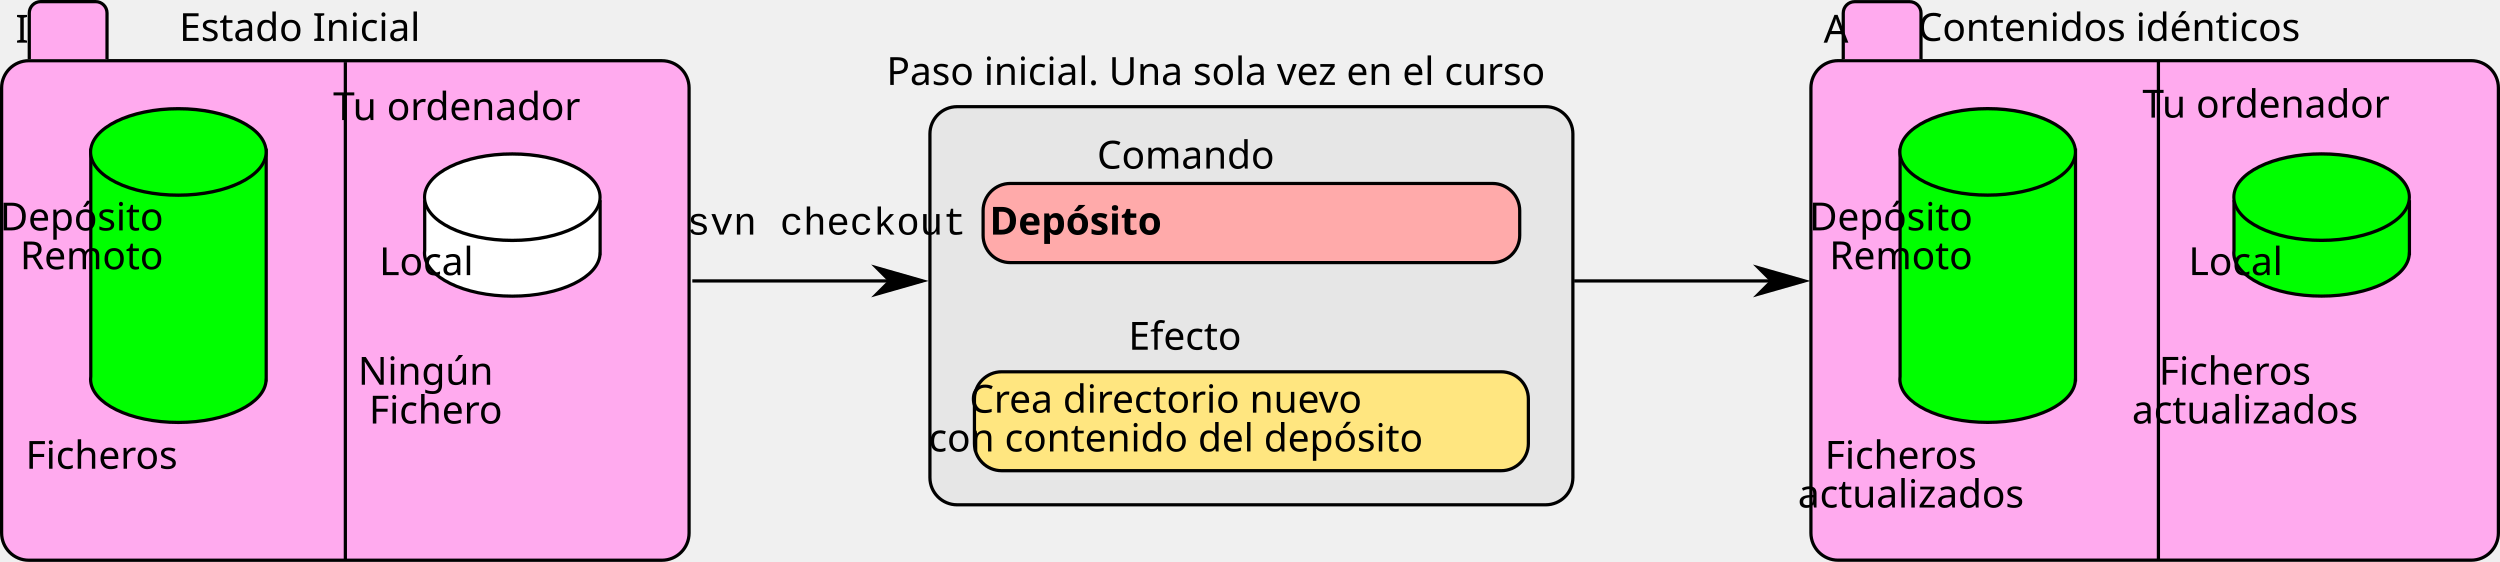
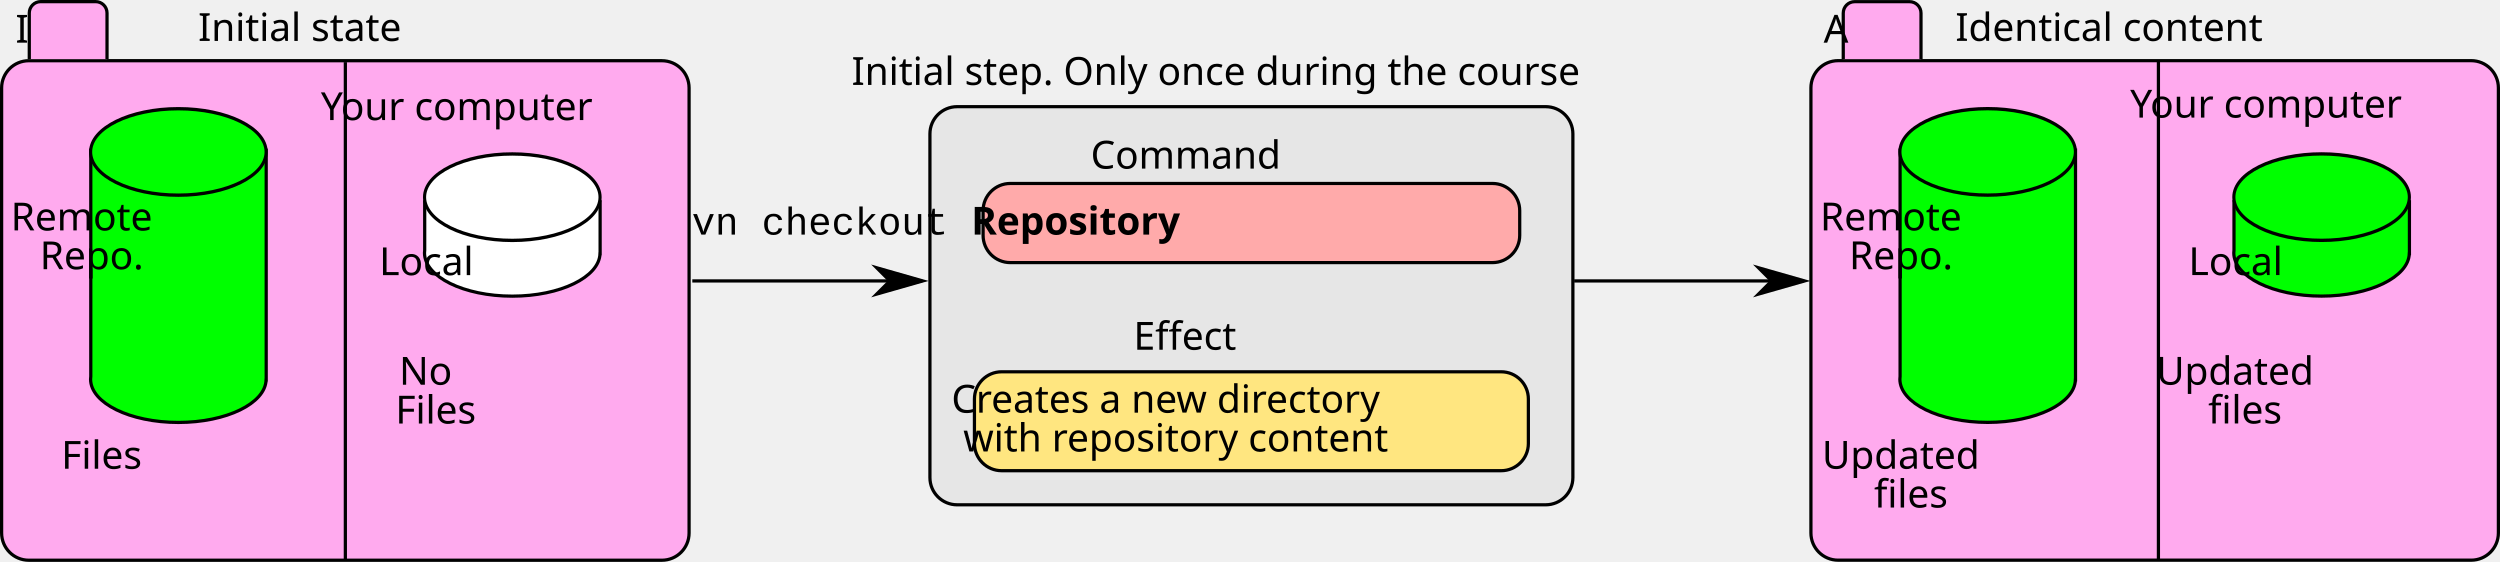
<svg xmlns="http://www.w3.org/2000/svg" width="773.127" height="173.754" id="svg2425" version="1.0">
  <defs id="defs2427">
    <marker orient="auto" refY="0" refX="0" id="Arrow1Lend" style="overflow:visible">
      <path id="path3240" d="M 0,0 L 5,-5 L -12.5,0 L 5,5 L 0,0 z " style="fill-rule:evenodd;stroke:#000000;stroke-width:1pt;marker-start:none" transform="matrix(-0.8,0,0,-0.8,-10,0)" />
    </marker>
  </defs>
  <g id="layer1" transform="translate(-28.03055,-214.5457)">
    <g id="g3754" transform="translate(13.19886,187.2748)">
      <text id="text3537" y="53.532" x="401.742" style="font-size:12px;font-style:normal;font-variant:normal;font-weight:normal;font-stretch:normal;text-align:center;line-height:100%;writing-mode:lr-tb;text-anchor:middle;fill:#000000;fill-opacity:1;stroke:none;stroke-width:1px;stroke-linecap:butt;stroke-linejoin:miter;stroke-opacity:1;font-family:Verdana" xml:space="preserve">
-         <tspan y="53.532" x="401.742" id="tspan3539">Paso inicial. Una sola vez en el curso</tspan>
+         <tspan y="53.532" x="401.742" id="tspan3539">Initial step. Only once during the course</tspan>
      </text>
      <g id="g3735">
        <rect style="opacity:1;fill:#e6e6e6;fill-opacity:1;fill-rule:nonzero;stroke:#000000;stroke-width:1;stroke-linecap:butt;stroke-linejoin:miter;stroke-miterlimit:4;stroke-dasharray:none;stroke-dashoffset:0;stroke-opacity:1" id="rect3716" width="198.833" height="123.124" x="302.413" y="60.258" rx="8.412" ry="8.412" />
        <g id="g3718">
          <g id="g3699">
            <rect ry="8.412" y="84.007" x="318.855" height="24.472" width="165.949" id="rect3468" style="fill:#ffaaaa;fill-opacity:1;fill-rule:nonzero;stroke:#000000;stroke-width:1;stroke-linecap:butt;stroke-linejoin:miter;stroke-miterlimit:4;stroke-dasharray:none;stroke-dashoffset:0;stroke-opacity:1" rx="8.412" />
            <text id="text3470" y="79.419" x="401.807" style="font-size:12px;font-style:normal;font-variant:normal;font-weight:normal;font-stretch:normal;text-align:center;line-height:100%;writing-mode:lr-tb;text-anchor:middle;fill:#000000;fill-opacity:1;stroke:none;stroke-width:1px;stroke-linecap:butt;stroke-linejoin:miter;stroke-opacity:1;font-family:Verdana" xml:space="preserve">
-               <tspan y="79.419" x="401.807" id="tspan3472">Comando</tspan>
+               <tspan y="79.419" x="401.807" id="tspan3472">Command</tspan>
            </text>
            <text xml:space="preserve" style="font-size:12px;font-style:normal;font-variant:normal;font-weight:normal;font-stretch:normal;text-align:center;line-height:100%;writing-mode:lr-tb;text-anchor:middle;fill:#000000;fill-opacity:1;stroke:none;stroke-width:1px;stroke-linecap:butt;stroke-linejoin:miter;stroke-opacity:1;font-family:Courier New" x="401.487" y="99.823" id="text2253">
-               <tspan id="tspan2255" x="401.487" y="99.823">svn checkout <tspan style="font-weight:bold;font-family:Verdana" id="tspan2257">Depósito</tspan>
+               <tspan id="tspan2255" x="401.487" y="99.823">svn checkout <tspan style="font-weight:bold;font-family:Verdana" id="tspan2257">Repository</tspan>
              </tspan>
            </text>
          </g>
          <g transform="translate(8.000002,0)" id="g3707">
            <g transform="translate(190.4084,-278.3613)" id="g3456">
              <rect rx="8.412" style="opacity:1;fill:#ffe680;fill-opacity:1;fill-rule:nonzero;stroke:#000000;stroke-width:1;stroke-linecap:butt;stroke-linejoin:miter;stroke-miterlimit:4;stroke-dasharray:none;stroke-dashoffset:0;stroke-opacity:1" id="rect3454" width="171.302" height="30.59" x="117.77" y="420.608" ry="8.412" />
              <text xml:space="preserve" style="font-size:12px;font-style:normal;font-variant:normal;font-weight:normal;font-stretch:normal;text-align:center;line-height:100%;writing-mode:lr-tb;text-anchor:middle;fill:#000000;fill-opacity:1;stroke:none;stroke-width:1px;stroke-linecap:butt;stroke-linejoin:miter;stroke-opacity:1;font-family:Verdana" x="203.427" y="433.255" id="text3448">
-                 <tspan id="tspan3450" x="203.427" y="433.255">Crea directorio nuevo</tspan>
-                 <tspan x="203.427" y="445.255" id="tspan3452">con contenido del depósito</tspan>
+                 <tspan id="tspan3450" x="203.427" y="433.255">Creates a new directory</tspan>
+                 <tspan x="203.427" y="445.255" id="tspan3452">with repository content</tspan>
              </text>
            </g>
            <text xml:space="preserve" style="font-size:12px;font-style:normal;font-variant:normal;font-weight:normal;font-stretch:normal;text-align:center;line-height:100%;writing-mode:lr-tb;text-anchor:middle;fill:#000000;fill-opacity:1;stroke:none;stroke-width:1px;stroke-linecap:butt;stroke-linejoin:miter;stroke-opacity:1;font-family:Verdana" x="393.557" y="135.419" id="text3695">
-               <tspan id="tspan3697" x="393.557" y="135.419">Efecto</tspan>
+               <tspan id="tspan3697" x="393.557" y="135.419">Effect</tspan>
            </text>
          </g>
        </g>
      </g>
    </g>
    <path style="fill:none;fill-rule:evenodd;stroke:#000000;stroke-width:1px;stroke-linecap:butt;stroke-linejoin:miter;marker-end:url(#Arrow1Lend);stroke-opacity:1" d="M 514.833,301.423 L 585.967,301.423" id="path6728" />
    <g id="g2788" transform="translate(-587.3312,2.983005)">
      <g transform="translate(599.7465,199.7536)" id="g4030">
        <g id="g3955" transform="translate(4.584533,0)">
          <rect ry="8.412" rx="8.412" y="30.585" x="11.531" height="154.478" width="212.598" id="rect3505" style="fill:#ffaaee;fill-opacity:1;fill-rule:nonzero;stroke:#000000;stroke-width:1;stroke-linecap:butt;stroke-linejoin:miter;stroke-miterlimit:4;stroke-dasharray:none;stroke-dashoffset:0;stroke-opacity:1" />
          <g id="g3934">
            <g id="g3889" transform="translate(8,0)">
              <g transform="translate(-84.23934,-208.3613)" id="g3442">
                <path style="opacity:1;fill:#00ff00;fill-opacity:1;fill-rule:nonzero;stroke:#000000;stroke-width:1;stroke-linecap:butt;stroke-linejoin:miter;stroke-miterlimit:4;stroke-dasharray:none;stroke-dashoffset:0;stroke-opacity:1" d="M 115.344,266.625 L 115.344,336.562 C 115.306,336.851 115.281,337.144 115.281,337.438 C 115.281,344.817 127.456,350.813 142.438,350.812 C 157.27,350.812 169.325,344.935 169.562,337.656 L 169.594,337.656 L 169.594,266.625 L 115.344,266.625 z " id="rect2188" />
                <path style="opacity:1;fill:#00ff00;fill-opacity:1;fill-rule:nonzero;stroke:#000000;stroke-width:1.034;stroke-linecap:butt;stroke-linejoin:miter;stroke-miterlimit:4;stroke-dasharray:none;stroke-dashoffset:0;stroke-opacity:1" id="path2190" d="M 171.89 280.754 A 29.03 13.369 0 1 1  113.83,280.754 A 29.03 13.369 0 1 1  171.89 280.754 z" transform="matrix(0.9348717,0,0,1,8.873327,-13.59485)" />
                <text xml:space="preserve" style="font-size:12px;font-style:normal;font-variant:normal;font-weight:normal;font-stretch:normal;text-align:center;line-height:100%;writing-mode:lr-tb;text-anchor:middle;fill:#000000;fill-opacity:1;stroke:none;stroke-width:1px;stroke-linecap:butt;stroke-linejoin:miter;stroke-opacity:1;font-family:Verdana" x="142.157" y="291.431" id="text2225">
-                   <tspan id="tspan2227" x="142.157" y="291.431">Depósito</tspan>
-                   <tspan x="142.157" y="303.431" id="tspan3980">Remoto</tspan>
+                   <tspan x="142.157" y="291.431" id="tspan3980">Remote</tspan>
+                   <tspan x="142.157" y="303.431" id="tspan2492">Repo.</tspan>
                </text>
              </g>
              <text id="text3869" y="156.772" x="57.861" style="font-size:12px;font-style:normal;font-variant:normal;font-weight:normal;font-stretch:normal;text-align:center;line-height:100%;writing-mode:lr-tb;text-anchor:middle;fill:#000000;fill-opacity:1;stroke:none;stroke-width:1px;stroke-linecap:butt;stroke-linejoin:miter;stroke-opacity:1;font-family:Verdana" xml:space="preserve">
-                 <tspan y="156.772" x="57.861" id="tspan3871">Ficheros</tspan>
+                 <tspan y="156.772" x="57.861" id="tspan3871">Files</tspan>
              </text>
            </g>
            <g id="g3879" transform="translate(0,7.468017)">
              <g transform="translate(-124.2393,-228.8839)" id="g3436">
                <path id="path2229" d="M 266.607,295.629 L 266.607,310.562 C 266.569,310.851 266.545,311.144 266.545,311.438 C 266.545,318.817 278.72,324.813 293.701,324.812 C 308.534,324.812 320.588,318.935 320.826,311.656 L 320.857,311.656 L 320.857,295.629 L 266.607,295.629 z " style="fill:#ffffff;fill-opacity:1;fill-rule:nonzero;stroke:#000000;stroke-width:1;stroke-linecap:butt;stroke-linejoin:miter;stroke-miterlimit:4;stroke-dasharray:none;stroke-dashoffset:0;stroke-opacity:1" />
                <path transform="matrix(0.9348717,0,0,1,160.1453,13.45045)" d="M 171.89 280.754 A 29.03 13.369 0 1 1  113.83,280.754 A 29.03 13.369 0 1 1  171.89 280.754 z" id="path2231" style="fill:#ffffff;fill-opacity:1;fill-rule:nonzero;stroke:#000000;stroke-width:1.034;stroke-linecap:butt;stroke-linejoin:miter;stroke-miterlimit:4;stroke-dasharray:none;stroke-dashoffset:0;stroke-opacity:1" />
                <text id="text2233" y="318.314" x="293.645" style="font-size:12px;font-style:normal;font-variant:normal;font-weight:normal;font-stretch:normal;text-align:center;line-height:100%;writing-mode:lr-tb;text-anchor:middle;fill:#000000;fill-opacity:1;stroke:none;stroke-width:1px;stroke-linecap:butt;stroke-linejoin:miter;stroke-opacity:1;font-family:Verdana" xml:space="preserve">
                  <tspan y="318.314" x="293.645" id="tspan2235">Local</tspan>
                </text>
              </g>
              <text id="text3873" y="123.314" x="169.189" style="font-size:12px;font-style:normal;font-variant:normal;font-weight:normal;font-stretch:normal;text-align:center;line-height:100%;writing-mode:lr-tb;text-anchor:middle;fill:#000000;fill-opacity:1;stroke:none;stroke-width:1px;stroke-linecap:butt;stroke-linejoin:miter;stroke-opacity:1;font-family:Verdana" xml:space="preserve">
-                 <tspan y="123.314" x="169.189" id="tspan3875">Ningún</tspan>
-                 <tspan id="tspan3877" y="135.314" x="169.189">Fichero</tspan>
+                 <tspan y="123.314" x="169.189" id="tspan3875">No</tspan>
+                 <tspan id="tspan3877" y="135.314" x="169.189">Files</tspan>
              </text>
            </g>
          </g>
          <path id="path6732" d="M 117.83,31.021 L 117.83,184.967" style="fill:none;fill-rule:evenodd;stroke:#000000;stroke-width:1px;stroke-linecap:butt;stroke-linejoin:miter;stroke-opacity:1" />
          <text id="text6875" y="48.944" x="169.444" style="font-size:12px;font-style:normal;font-variant:normal;font-weight:normal;font-stretch:normal;text-align:center;line-height:100%;writing-mode:lr-tb;text-anchor:middle;fill:#000000;fill-opacity:1;stroke:none;stroke-width:1px;stroke-linecap:butt;stroke-linejoin:miter;stroke-opacity:1;font-family:Verdana" xml:space="preserve">
-             <tspan y="48.944" x="169.444" id="tspan6877">Tu ordenador</tspan>
+             <tspan y="48.944" x="169.444" id="tspan6877">Your computer</tspan>
          </text>
        </g>
        <text xml:space="preserve" style="font-size:12px;font-style:normal;font-variant:normal;font-weight:normal;font-stretch:normal;text-align:center;line-height:100%;writing-mode:lr-tb;text-anchor:middle;fill:#000000;fill-opacity:1;stroke:none;stroke-width:1px;stroke-linecap:butt;stroke-linejoin:miter;stroke-opacity:1;font-family:Verdana" x="122.359" y="24.472" id="text3976">
-           <tspan id="tspan3978" x="122.359" y="24.472">Estado Inicial</tspan>
+           <tspan id="tspan3978" x="122.359" y="24.472">Initial state</tspan>
        </text>
      </g>
      <g transform="translate(196.4955,202.0478)" id="g6922">
        <path style="fill:#ffaaee;fill-opacity:1;fill-rule:nonzero;stroke:#000000;stroke-width:1;stroke-linecap:butt;stroke-linejoin:miter;stroke-miterlimit:4;stroke-dashoffset:0;stroke-opacity:1" d="M 427.921,27.795 L 427.921,13.552 C 427.921,11.592 429.499,10.015 431.458,10.015 L 448.426,10.015 C 450.385,10.015 451.963,11.592 451.963,13.552 L 451.963,27.795" id="rect6915" />
        <text xml:space="preserve" style="font-size:12px;font-style:normal;font-variant:normal;font-weight:normal;font-stretch:normal;text-align:center;line-height:100%;writing-mode:lr-tb;text-anchor:middle;fill:#000000;fill-opacity:1;stroke:none;stroke-width:1px;stroke-linecap:butt;stroke-linejoin:miter;stroke-opacity:1;font-family:Verdana" x="439.727" y="22.703" id="text6918">
          <tspan id="tspan6920" x="439.727" y="22.703">I</tspan>
        </text>
      </g>
    </g>
    <g id="g2821" transform="translate(281.8331,-219.3279)">
      <g transform="translate(196.3438,202.0478)" id="g6631">
        <g transform="translate(98.35115,220)" id="g4057">
          <rect style="fill:#ffaaee;fill-opacity:1;fill-rule:nonzero;stroke:#000000;stroke-width:1;stroke-linecap:butt;stroke-linejoin:miter;stroke-miterlimit:4;stroke-dasharray:none;stroke-dashoffset:0;stroke-opacity:1" id="rect4059" width="212.598" height="154.478" x="11.531" y="30.585" rx="8.412" ry="8.412" />
          <g id="g4061">
            <g transform="translate(8,0)" id="g4063">
              <g id="g4065" transform="translate(-84.23934,-208.3613)">
                <path id="path4067" d="M 115.344,266.625 L 115.344,336.562 C 115.306,336.851 115.281,337.144 115.281,337.438 C 115.281,344.817 127.456,350.813 142.438,350.812 C 157.27,350.812 169.325,344.935 169.562,337.656 L 169.594,337.656 L 169.594,266.625 L 115.344,266.625 z " style="opacity:1;fill:#00ff00;fill-opacity:1;fill-rule:nonzero;stroke:#000000;stroke-width:1;stroke-linecap:butt;stroke-linejoin:miter;stroke-miterlimit:4;stroke-dasharray:none;stroke-dashoffset:0;stroke-opacity:1" />
                <path transform="matrix(0.9348717,0,0,1,8.873327,-13.59485)" d="M 171.89 280.754 A 29.03 13.369 0 1 1  113.83,280.754 A 29.03 13.369 0 1 1  171.89 280.754 z" id="path4069" style="opacity:1;fill:#00ff00;fill-opacity:1;fill-rule:nonzero;stroke:#000000;stroke-width:1.034;stroke-linecap:butt;stroke-linejoin:miter;stroke-miterlimit:4;stroke-dasharray:none;stroke-dashoffset:0;stroke-opacity:1" />
                <text id="text4071" y="291.431" x="142.157" style="font-size:12px;font-style:normal;font-variant:normal;font-weight:normal;font-stretch:normal;text-align:center;line-height:100%;writing-mode:lr-tb;text-anchor:middle;fill:#000000;fill-opacity:1;stroke:none;stroke-width:1px;stroke-linecap:butt;stroke-linejoin:miter;stroke-opacity:1;font-family:Verdana" xml:space="preserve">
-                   <tspan y="291.431" x="142.157" id="tspan4073">Depósito</tspan>
-                   <tspan id="tspan4075" y="303.431" x="142.157">Remoto</tspan>
+                   <tspan id="tspan4075" y="291.431" x="142.157">Remote</tspan>
+                   <tspan y="303.431" x="142.157" id="tspan2500">Repo.</tspan>
                </text>
              </g>
              <text xml:space="preserve" style="font-size:12px;font-style:normal;font-variant:normal;font-weight:normal;font-stretch:normal;text-align:center;line-height:100%;writing-mode:lr-tb;text-anchor:middle;fill:#000000;fill-opacity:1;stroke:none;stroke-width:1px;stroke-linecap:butt;stroke-linejoin:miter;stroke-opacity:1;font-family:Verdana" x="57.861" y="156.772" id="text4077">
-                 <tspan id="tspan4079" x="57.861" y="156.772">Ficheros</tspan>
-                 <tspan id="tspan6893" x="57.861" y="168.772">actualizados</tspan>
+                 <tspan id="tspan6893" x="57.861" y="156.772">Updated</tspan>
+                 <tspan x="57.861" y="168.772" id="tspan2496">files</tspan>
              </text>
            </g>
            <g transform="translate(0,7.468017)" id="g4081">
              <g id="g4083" transform="translate(-124.2393,-228.8839)">
                <path style="fill:#00ff00;fill-opacity:1;fill-rule:nonzero;stroke:#000000;stroke-width:1;stroke-linecap:butt;stroke-linejoin:miter;stroke-miterlimit:4;stroke-dasharray:none;stroke-dashoffset:0;stroke-opacity:1" d="M 266.607,295.629 L 266.607,310.562 C 266.569,310.851 266.545,311.144 266.545,311.438 C 266.545,318.817 278.72,324.813 293.701,324.812 C 308.534,324.812 320.588,318.935 320.826,311.656 L 320.857,311.656 L 320.857,295.629 L 266.607,295.629 z " id="path4085" />
                <path style="fill:#00ff00;fill-opacity:1;fill-rule:nonzero;stroke:#000000;stroke-width:1.034;stroke-linecap:butt;stroke-linejoin:miter;stroke-miterlimit:4;stroke-dasharray:none;stroke-dashoffset:0;stroke-opacity:1" id="path4087" d="M 171.89 280.754 A 29.03 13.369 0 1 1  113.83,280.754 A 29.03 13.369 0 1 1  171.89 280.754 z" transform="matrix(0.9348717,0,0,1,160.1453,13.45045)" />
                <text xml:space="preserve" style="font-size:12px;font-style:normal;font-variant:normal;font-weight:normal;font-stretch:normal;text-align:center;line-height:100%;writing-mode:lr-tb;text-anchor:middle;fill:#000000;fill-opacity:1;stroke:none;stroke-width:1px;stroke-linecap:butt;stroke-linejoin:miter;stroke-opacity:1;font-family:Verdana" x="293.645" y="318.314" id="text4089">
                  <tspan id="tspan4091" x="293.645" y="318.314">Local</tspan>
                </text>
              </g>
              <text xml:space="preserve" style="font-size:12px;font-style:normal;font-variant:normal;font-weight:normal;font-stretch:normal;text-align:center;line-height:100%;writing-mode:lr-tb;text-anchor:middle;fill:#000000;fill-opacity:1;stroke:none;stroke-width:1px;stroke-linecap:butt;stroke-linejoin:miter;stroke-opacity:1;font-family:Verdana" x="169.189" y="123.314" id="text4093">
-                 <tspan x="169.189" y="123.314" id="tspan4097">Ficheros</tspan>
-                 <tspan id="tspan6891" x="169.189" y="135.314">actualizados</tspan>
+                 <tspan x="169.189" y="123.314" id="tspan4097">Updated</tspan>
+                 <tspan id="tspan6891" x="169.189" y="135.314">files</tspan>
              </text>
            </g>
          </g>
          <text id="text6879" y="48.187" x="169.444" style="font-size:12px;font-style:normal;font-variant:normal;font-weight:normal;font-stretch:normal;text-align:center;line-height:100%;writing-mode:lr-tb;text-anchor:middle;fill:#000000;fill-opacity:1;stroke:none;stroke-width:1px;stroke-linecap:butt;stroke-linejoin:miter;stroke-opacity:1;font-family:Verdana" xml:space="preserve">
-             <tspan y="48.187" x="169.444" id="tspan6881">Tu ordenador</tspan>
+             <tspan y="48.187" x="169.444" id="tspan6881">Your computer</tspan>
          </text>
        </g>
        <text id="text4099" y="244.472" x="216.125" style="font-size:12px;font-style:normal;font-variant:normal;font-weight:normal;font-stretch:normal;text-align:center;line-height:100%;writing-mode:lr-tb;text-anchor:middle;fill:#000000;fill-opacity:1;stroke:none;stroke-width:1px;stroke-linecap:butt;stroke-linejoin:miter;stroke-opacity:1;font-family:Verdana" xml:space="preserve">
-           <tspan y="244.472" x="216.125" id="tspan4101">Contenidos idénticos</tspan>
+           <tspan y="244.472" x="216.125" id="tspan4101">Identical content</tspan>
        </text>
      </g>
      <path id="path6734" d="M 413.69,452.633 L 413.69,607.063" style="fill:none;fill-rule:evenodd;stroke:#000000;stroke-width:1px;stroke-linecap:butt;stroke-linejoin:miter;stroke-opacity:1" />
      <g id="g6927" transform="translate(-111.6957,424.3754)">
        <path id="path6929" d="M 427.921,27.795 L 427.921,13.552 C 427.921,11.592 429.499,10.015 431.458,10.015 L 448.426,10.015 C 450.385,10.015 451.963,11.592 451.963,13.552 L 451.963,27.795" style="fill:#ffaaee;fill-opacity:1;fill-rule:nonzero;stroke:#000000;stroke-width:1;stroke-linecap:butt;stroke-linejoin:miter;stroke-miterlimit:4;stroke-dashoffset:0;stroke-opacity:1" />
        <text id="text6931" y="22.703" x="439.727" style="font-size:12px;font-style:normal;font-variant:normal;font-weight:normal;font-stretch:normal;text-align:center;line-height:100%;writing-mode:lr-tb;text-anchor:middle;fill:#000000;fill-opacity:1;stroke:none;stroke-width:1px;stroke-linecap:butt;stroke-linejoin:miter;stroke-opacity:1;font-family:Verdana" xml:space="preserve">
          <tspan y="22.703" x="439.727" id="tspan6933">A</tspan>
        </text>
      </g>
    </g>
    <path id="path2855" d="M 242.129,301.423 L 313.263,301.423" style="fill:none;fill-rule:evenodd;stroke:#000000;stroke-width:1px;stroke-linecap:butt;stroke-linejoin:miter;marker-end:url(#Arrow1Lend);stroke-opacity:1" />
  </g>
</svg>
